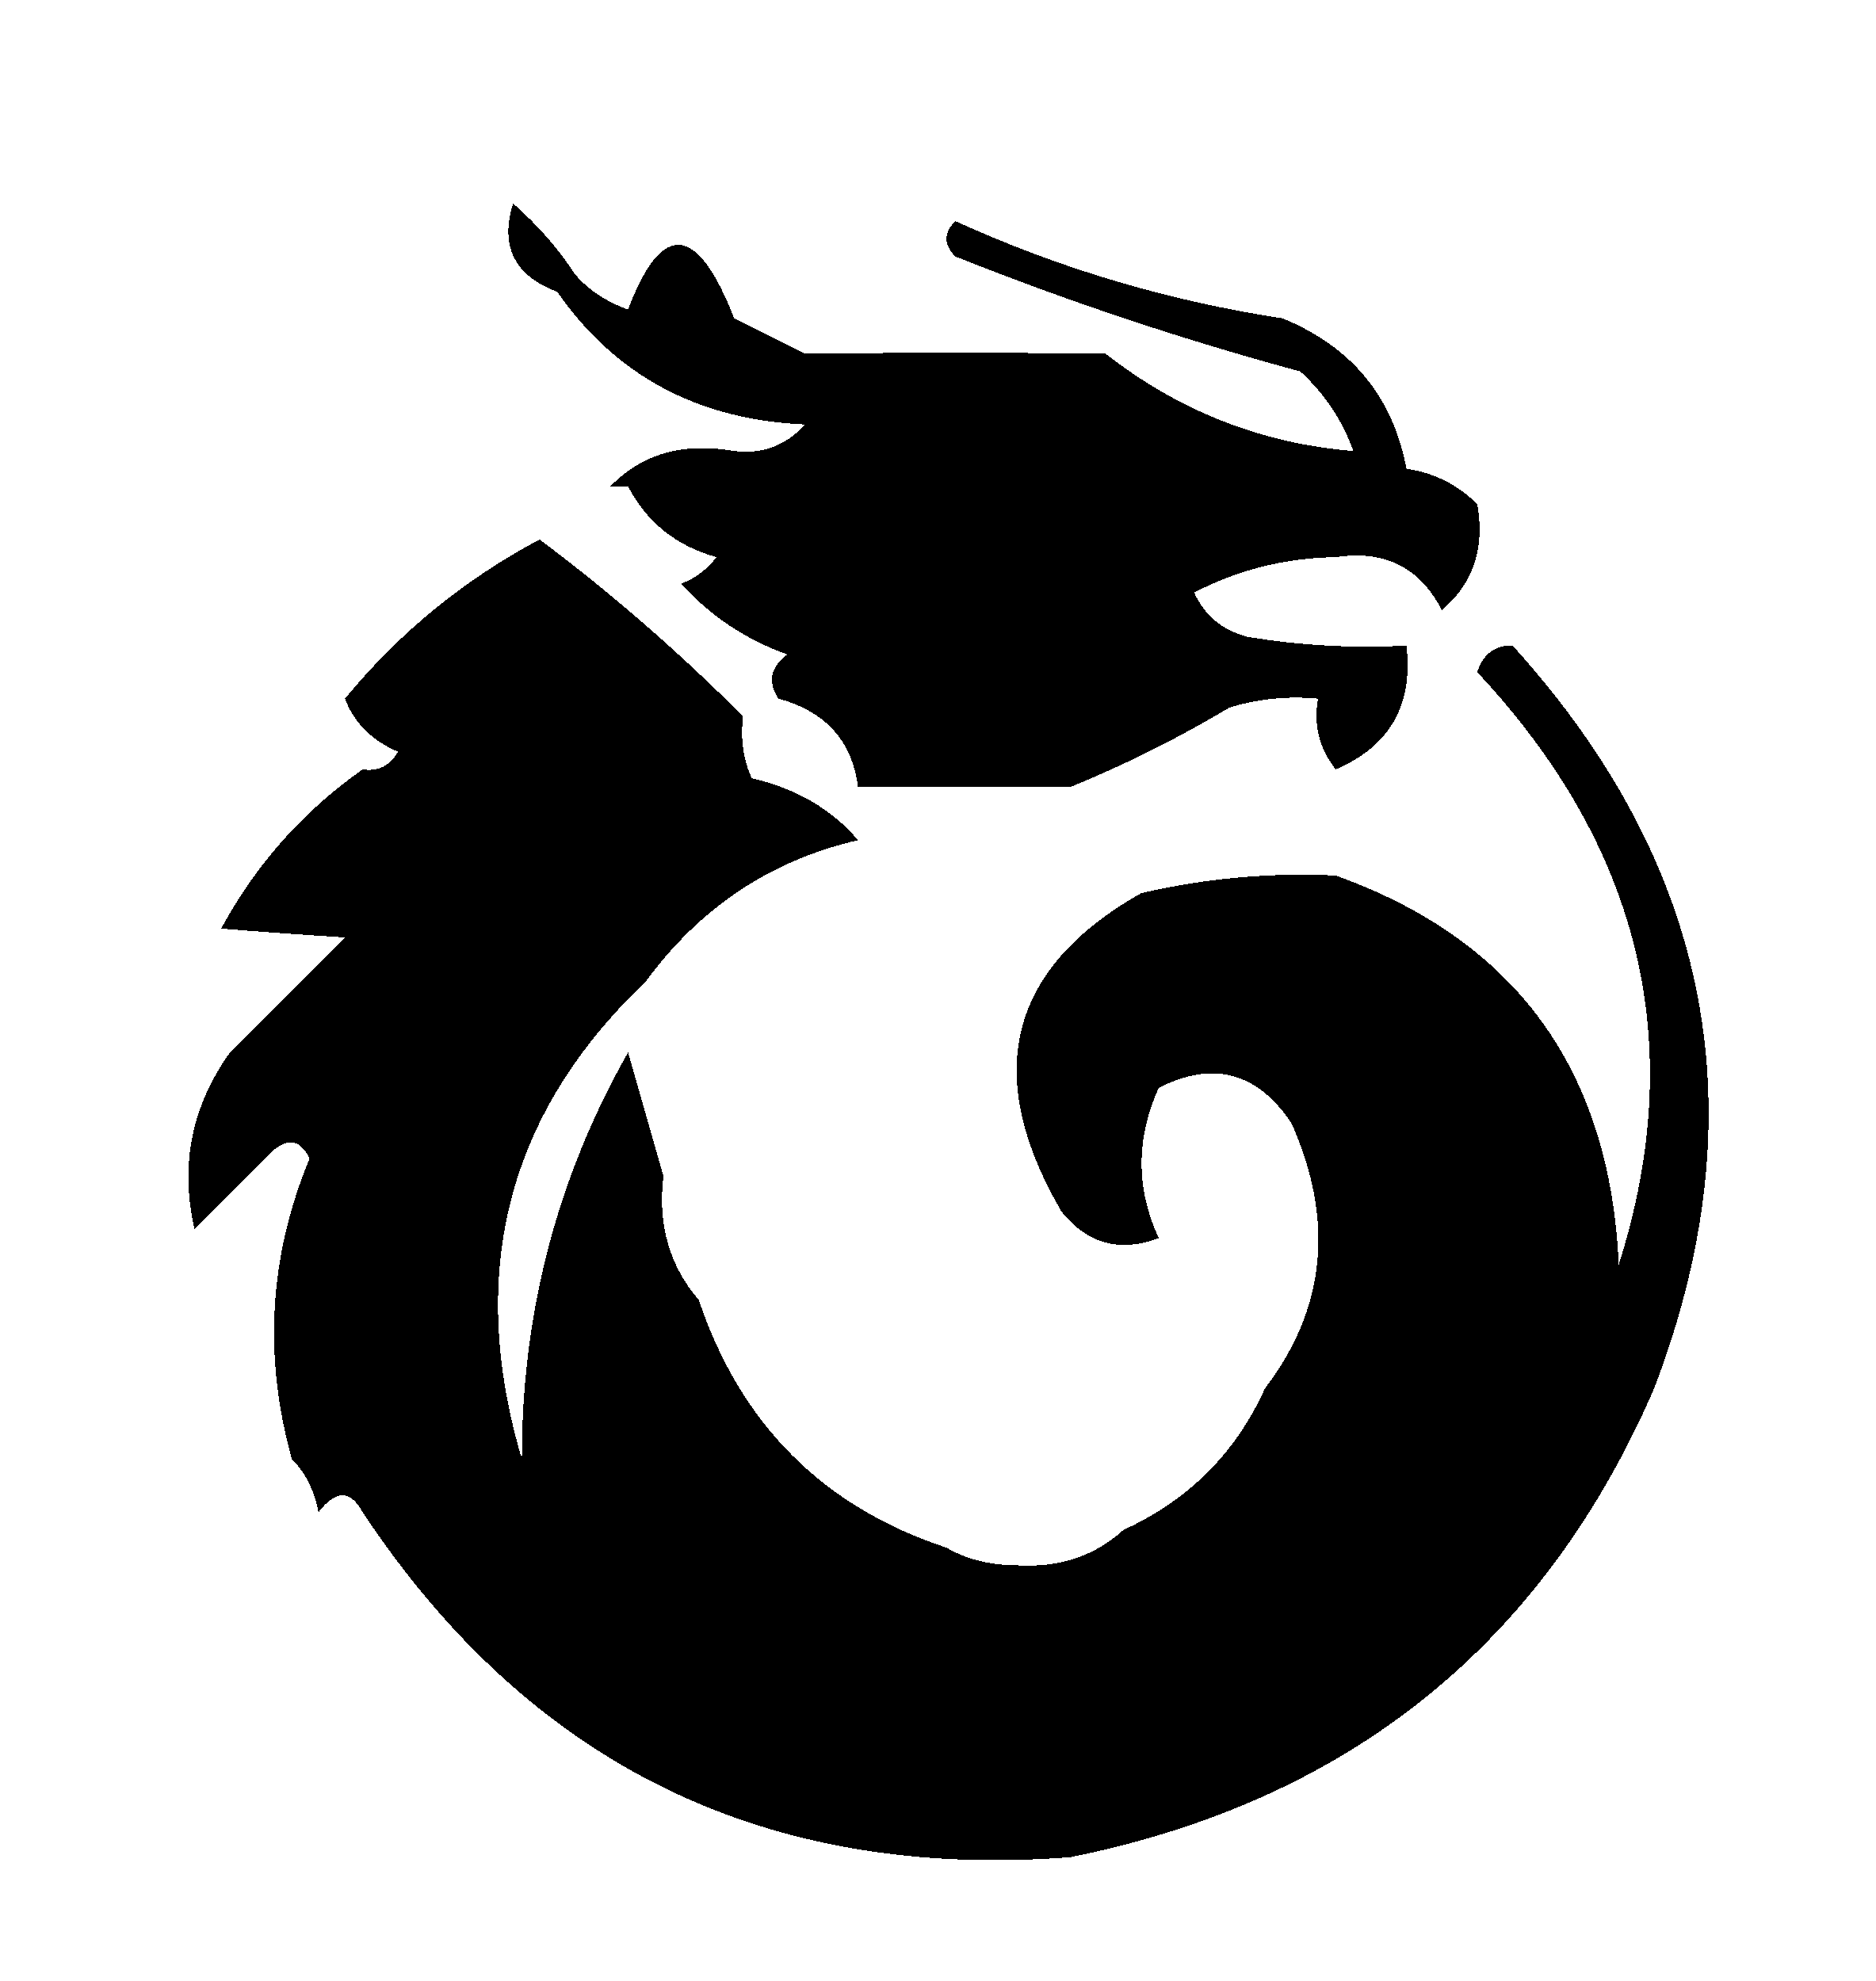
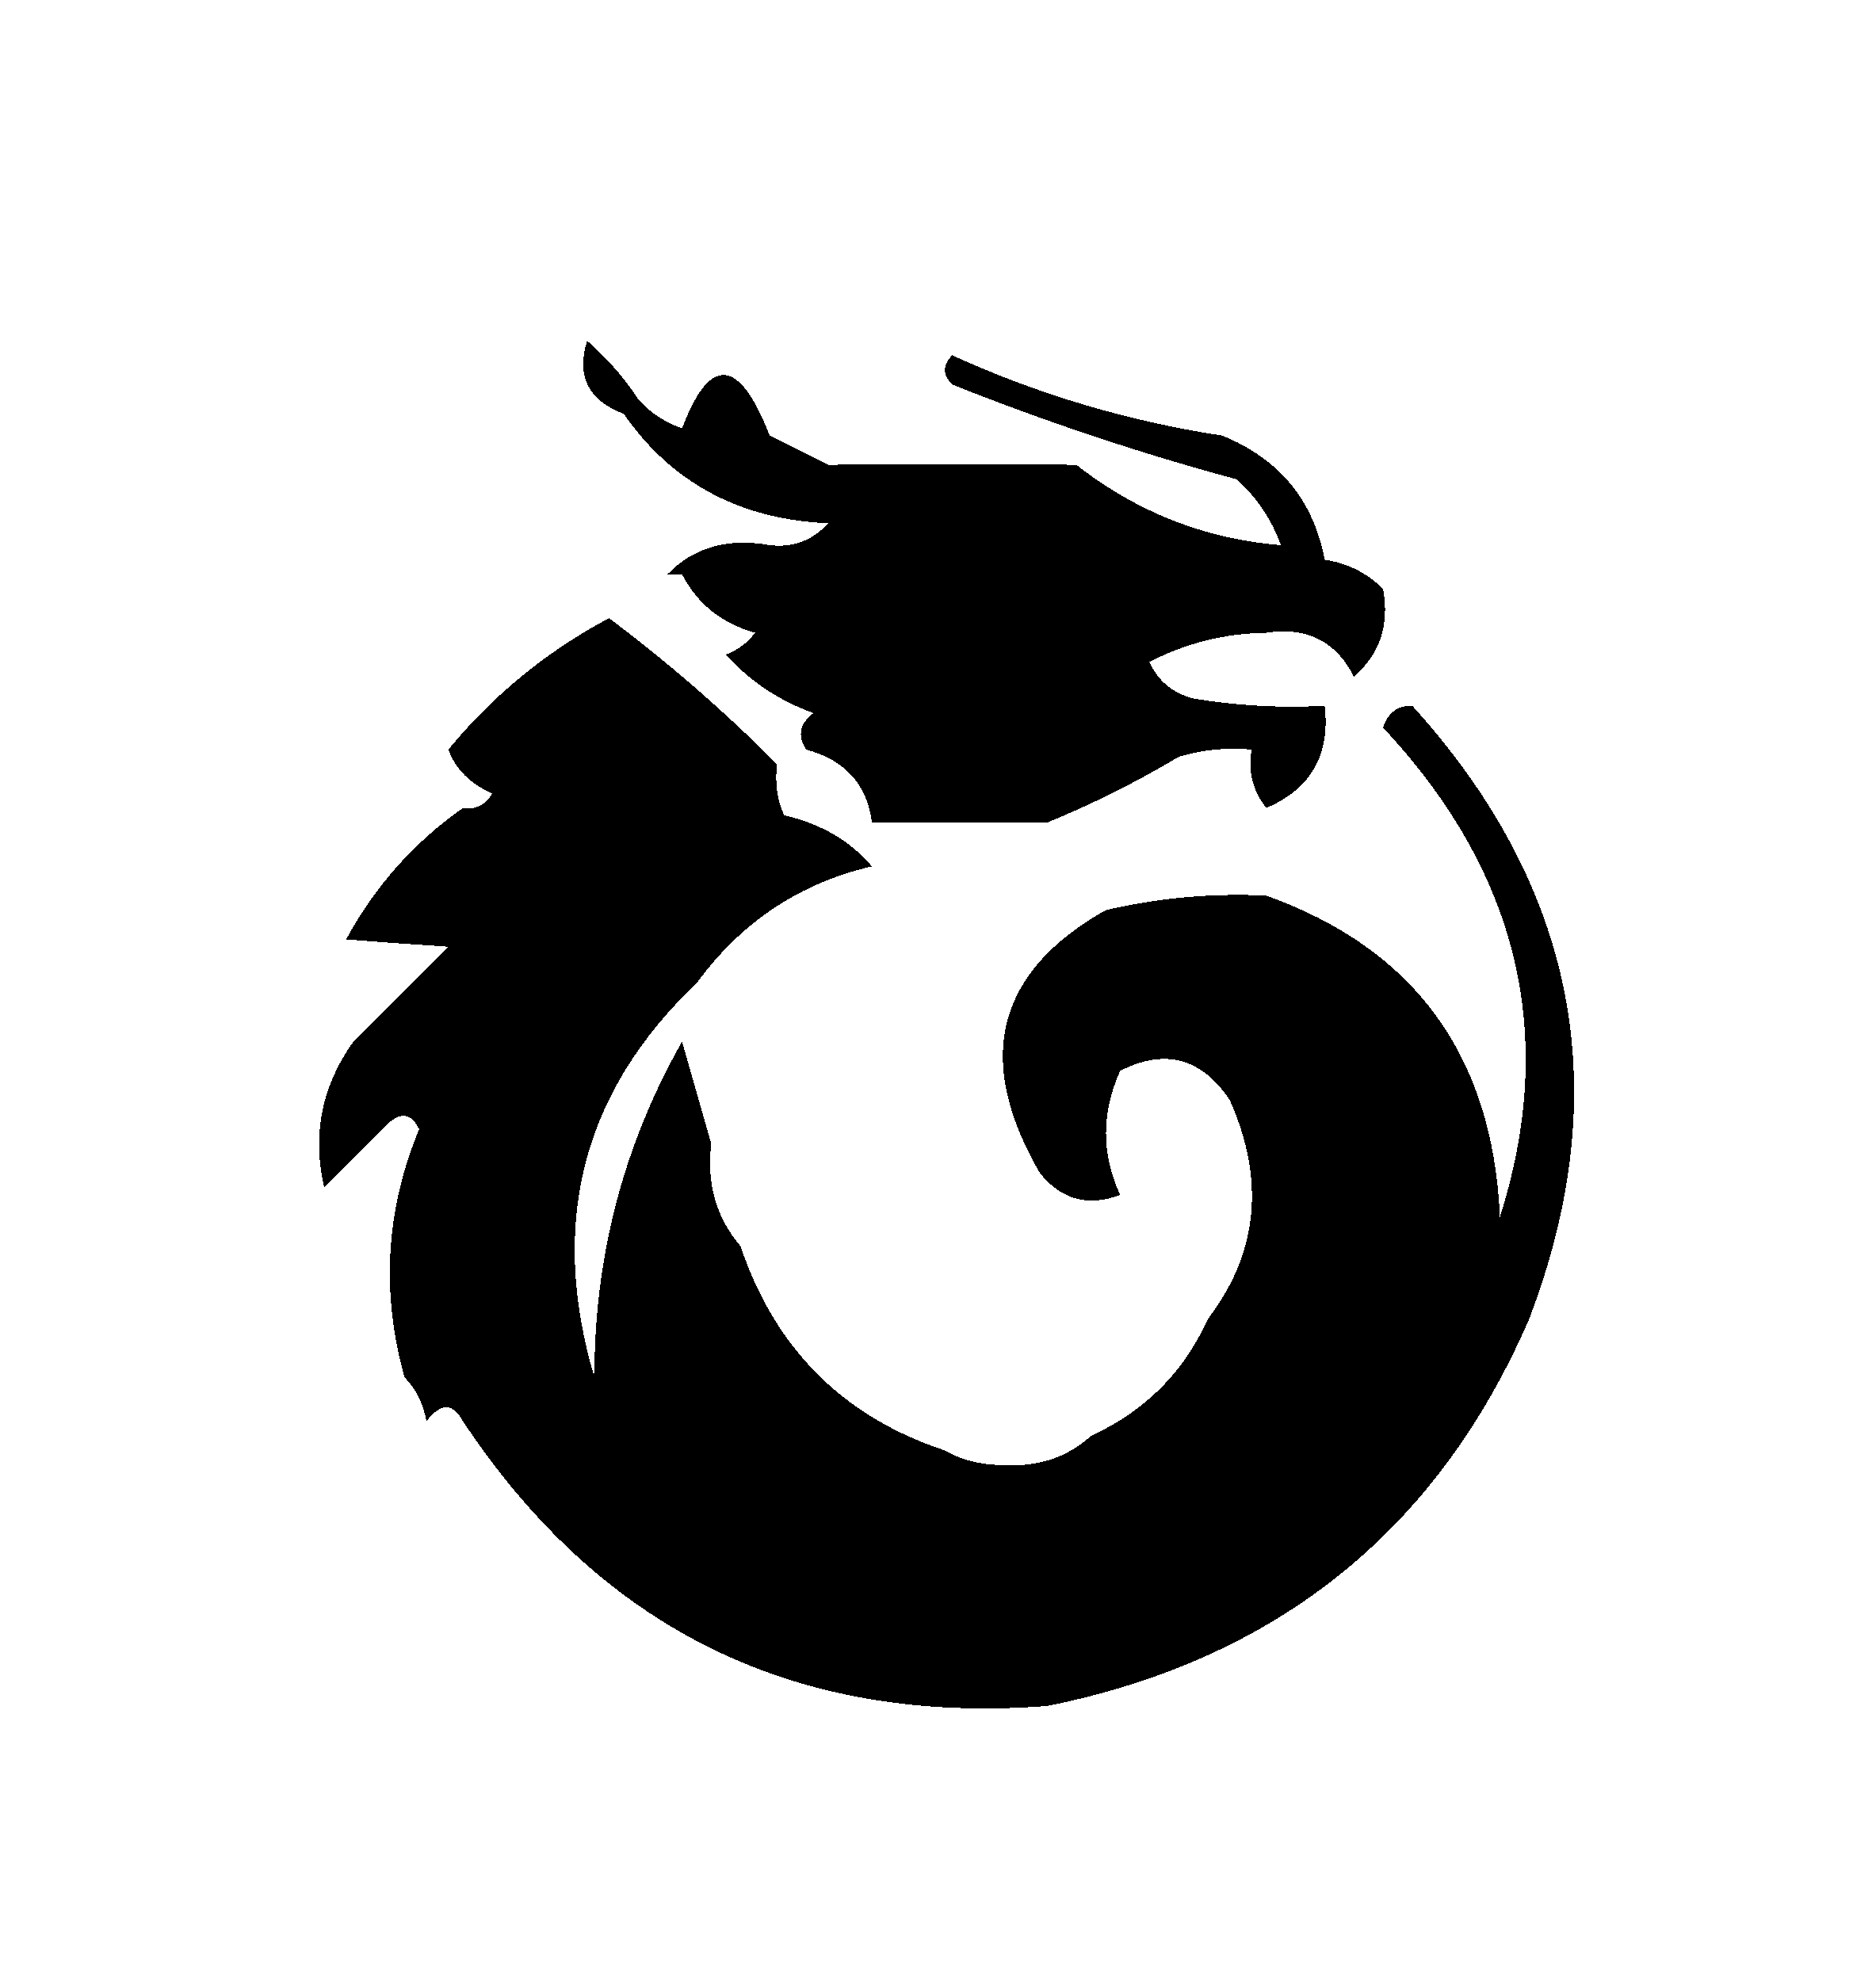
- <svg xmlns="http://www.w3.org/2000/svg" version="1.1" width="106px" height="112px" style="shape-rendering:crispEdges; text-rendering:geometricPrecision; image-rendering:optimizeQuality; fill-rule:evenodd; clip-rule:evenodd">
+ <svg xmlns="http://www.w3.org/2000/svg" version="1.1" width="106px" height="112px" style="shape-rendering:crispEdges; text-rendering:geometricPrecision; image-rendering:optimizeQuality; fill-rule:evenodd; clip-rule:evenodd" viewBox="-11.2 -11.2 128.4 134.4" preserveAspectRatio="xMidYMid meet">
  <g>
    <path style="opacity:0" fill="none" d="M -0.5,-0.5 C 34.833,-0.5 70.167,-0.5 105.5,-0.5C 105.5,36.833 105.5,74.167 105.5,111.5C 70.167,111.5 34.833,111.5 -0.5,111.5C -0.5,74.167 -0.5,36.833 -0.5,-0.5 Z" />
  </g>
  <g>
    <path style="opacity:1" fill="#000000" d="M 32.5,15.5 C 31.833,15.5 31.5,15.833 31.5,16.5C 29.086,15.594 28.253,13.928 29,11.5C 30.376,12.705 31.542,14.038 32.5,15.5 Z" />
  </g>
  <g>
    <path style="opacity:1" fill="#000000" d="M 79.5,26.5 C 78.609,25.89 77.609,25.557 76.5,25.5C 75.882,23.771 74.882,22.271 73.5,21C 66.87,19.208 60.37,17.041 54,14.5C 53.333,13.833 53.333,13.167 54,12.5C 59.88,15.18 66.047,17.013 72.5,18C 76.402,19.6 78.736,22.433 79.5,26.5 Z" />
  </g>
  <g>
    <path style="opacity:1" fill="#000000" d="M 76.5,25.5 C 77.609,25.557 78.609,25.89 79.5,26.5C 81.062,26.733 82.395,27.399 83.5,28.5C 83.949,30.977 83.282,32.977 81.5,34.5C 80.271,32.082 78.271,31.082 75.5,31.5C 72.669,31.541 70.002,32.208 67.5,33.5C 68.09,34.799 69.09,35.632 70.5,36C 73.482,36.498 76.482,36.665 79.5,36.5C 79.894,39.857 78.561,42.191 75.5,43.5C 74.571,42.311 74.238,40.978 74.5,39.5C 72.801,39.34 71.134,39.507 69.5,40C 66.609,41.727 63.609,43.227 60.5,44.5C 56.5,44.5 52.5,44.5 48.5,44.5C 48.17,41.891 46.67,40.224 44,39.5C 43.383,38.551 43.549,37.718 44.5,37C 42.156,36.163 40.156,34.829 38.5,33C 39.308,32.692 39.975,32.192 40.5,31.5C 38.228,30.866 36.561,29.532 35.5,27.5C 37.5,26.833 39.5,26.167 41.5,25.5C 43.103,25.688 44.437,25.188 45.5,24C 39.461,23.739 34.794,21.239 31.5,16.5C 31.5,15.833 31.833,15.5 32.5,15.5C 33.261,16.391 34.261,17.058 35.5,17.5C 37.411,12.464 39.411,12.631 41.5,18C 42.833,18.667 44.167,19.333 45.5,20C 51.162,19.927 56.829,19.927 62.5,20C 66.643,23.241 71.31,25.074 76.5,25.5 Z" />
  </g>
  <g>
    <path style="opacity:0" fill="#f3cdcb" d="M 59.5,25.5 C 60.568,24.566 61.901,24.232 63.5,24.5C 63.719,25.675 63.386,26.675 62.5,27.5C 61.482,26.808 60.482,26.141 59.5,25.5 Z" />
  </g>
  <g>
    <path style="opacity:1" fill="#000000" d="M 41.5,25.5 C 39.5,26.167 37.5,26.833 35.5,27.5C 35.167,27.5 34.833,27.5 34.5,27.5C 36.279,25.657 38.612,24.99 41.5,25.5 Z" />
  </g>
  <g>
    <path style="opacity:0" fill="#f2dfde" d="M 34.5,27.5 C 34.833,27.5 35.167,27.5 35.5,27.5C 36.561,29.532 38.228,30.866 40.5,31.5C 39.975,32.192 39.308,32.692 38.5,33C 40.156,34.829 42.156,36.163 44.5,37C 43.549,37.718 43.383,38.551 44,39.5C 46.67,40.224 48.17,41.891 48.5,44.5C 52.5,44.5 56.5,44.5 60.5,44.5C 56.443,45.069 52.443,46.069 48.5,47.5C 47.019,45.753 45.019,44.586 42.5,44C 42.018,42.992 41.852,41.825 42,40.5C 38.366,36.852 34.533,33.519 30.5,30.5C 32.076,29.857 33.41,28.857 34.5,27.5 Z" />
  </g>
  <g>
    <path style="opacity:0" fill="#dc9896" d="M 19.5,39.5 C 20.006,40.859 21.006,41.859 22.5,42.5C 22.043,43.297 21.376,43.631 20.5,43.5C 19.722,42.844 19.056,42.011 18.5,41C 18.57,40.235 18.903,39.735 19.5,39.5 Z" />
  </g>
  <g>
    <path style="opacity:1" fill="#000000" d="M 85.5,36.5 C 96.782,48.944 99.448,62.944 93.5,78.5C 92.551,76.263 91.884,73.929 91.5,71.5C 95.445,59.09 92.779,47.923 83.5,38C 83.836,36.97 84.503,36.47 85.5,36.5 Z" />
  </g>
  <g>
    <path style="opacity:0" fill="#f8f0ef" d="M 83.5,28.5 C 84.811,30.56 84.811,32.727 83.5,35C 84.416,35.278 85.082,35.778 85.5,36.5C 84.503,36.47 83.836,36.97 83.5,38C 92.779,47.923 95.445,59.09 91.5,71.5C 91.011,60.482 85.677,53.149 75.5,49.5C 72.36,48.359 69.027,48.193 65.5,49C 64.944,49.383 64.611,49.883 64.5,50.5C 56.995,54.746 55.495,60.746 60,68.5C 61.466,70.325 63.299,70.825 65.5,70C 64.205,67.199 64.205,64.366 65.5,61.5C 68.567,59.948 71.067,60.614 73,63.5C 75.445,68.99 74.945,73.99 71.5,78.5C 71.179,76.952 70.179,76.285 68.5,76.5C 68.252,72.032 65.918,70.532 61.5,72C 62.949,73.117 64.616,73.784 66.5,74C 66,74.5 65.5,75 65,75.5C 59.791,73.957 54.624,72.624 49.5,71.5C 51.5,71.5 53.5,71.5 55.5,71.5C 55.007,69.194 54.674,66.861 54.5,64.5C 55.461,62.735 55.795,60.735 55.5,58.5C 52.5,58.5 49.5,58.5 46.5,58.5C 45.833,58.5 45.167,58.5 44.5,58.5C 42.744,59.552 42.077,61.219 42.5,63.5C 40.77,62.024 39.437,62.358 38.5,64.5C 39.262,64.911 40.262,65.077 41.5,65C 38.214,67.132 37.547,69.965 39.5,73.5C 37.837,71.561 37.171,69.228 37.5,66.5C 37.5,64.5 37.5,62.5 37.5,60.5C 38.765,58.643 38.432,56.976 36.5,55.5C 39.557,51.312 43.557,48.646 48.5,47.5C 52.443,46.069 56.443,45.069 60.5,44.5C 63.609,43.227 66.609,41.727 69.5,40C 71.134,39.507 72.801,39.34 74.5,39.5C 74.238,40.978 74.571,42.311 75.5,43.5C 78.561,42.191 79.894,39.857 79.5,36.5C 76.482,36.665 73.482,36.498 70.5,36C 69.09,35.632 68.09,34.799 67.5,33.5C 70.002,32.208 72.669,31.541 75.5,31.5C 78.271,31.082 80.271,32.082 81.5,34.5C 83.282,32.977 83.949,30.977 83.5,28.5 Z" />
  </g>
  <g>
    <path style="opacity:0" fill="#d98282" d="M 75.5,49.5 C 71.766,49.323 68.099,49.656 64.5,50.5C 64.611,49.883 64.944,49.383 65.5,49C 69.027,48.193 72.36,48.359 75.5,49.5 Z" />
  </g>
  <g>
    <path style="opacity:01" fill="#000000" d="M 30.5,30.5 C 34.533,33.519 38.366,36.852 42,40.5C 41.852,41.825 42.018,42.992 42.5,44C 45.019,44.586 47.019,45.753 48.5,47.5C 43.557,48.646 39.557,51.312 36.5,55.5C 28.697,62.901 26.363,71.9 29.5,82.5C 29.484,74.256 31.484,66.59 35.5,59.5C 36.167,61.833 36.833,64.167 37.5,66.5C 37.171,69.228 37.837,71.561 39.5,73.5C 41.869,80.535 46.535,85.202 53.5,87.5C 54.622,88.156 55.955,88.489 57.5,88.5C 59.883,88.639 61.883,87.972 63.5,86.5C 67.188,84.812 69.855,82.145 71.5,78.5C 74.945,73.99 75.445,68.99 73,63.5C 71.067,60.614 68.567,59.948 65.5,61.5C 64.205,64.366 64.205,67.199 65.5,70C 63.299,70.825 61.466,70.325 60,68.5C 55.495,60.746 56.995,54.746 64.5,50.5C 68.099,49.656 71.766,49.323 75.5,49.5C 85.677,53.149 91.011,60.482 91.5,71.5C 91.884,73.929 92.551,76.263 93.5,78.5C 87.218,93.001 76.218,101.835 60.5,105C 43.331,106.323 29.998,99.823 20.5,85.5C 19.811,84.226 18.977,84.226 18,85.5C 17.768,84.263 17.268,83.263 16.5,82.5C 14.878,76.676 15.211,71.009 17.5,65.5C 16.998,64.479 16.332,64.312 15.5,65C 14,66.5 12.5,68 11,69.5C 10.159,65.88 10.826,62.546 13,59.5C 15.167,57.333 17.333,55.167 19.5,53C 17.005,52.843 14.672,52.676 12.5,52.5C 14.475,48.859 17.142,45.859 20.5,43.5C 21.376,43.631 22.043,43.297 22.5,42.5C 21.006,41.859 20.006,40.859 19.5,39.5C 22.561,35.774 26.227,32.774 30.5,30.5 Z" />
  </g>
  <g>
    <path style="opacity:0" fill="#fbf9f9" d="M 42.5,63.5 C 42.187,66.247 42.52,68.913 43.5,71.5C 44.297,71.043 44.631,70.376 44.5,69.5C 46.296,68.234 46.63,68.567 45.5,70.5C 46.689,71.429 48.022,71.762 49.5,71.5C 54.624,72.624 59.791,73.957 65,75.5C 65.5,75 66,74.5 66.5,74C 64.616,73.784 62.949,73.117 61.5,72C 65.918,70.532 68.252,72.032 68.5,76.5C 70.179,76.285 71.179,76.952 71.5,78.5C 69.855,82.145 67.188,84.812 63.5,86.5C 60.214,87.207 56.881,87.54 53.5,87.5C 46.535,85.202 41.869,80.535 39.5,73.5C 37.547,69.965 38.214,67.132 41.5,65C 40.262,65.077 39.262,64.911 38.5,64.5C 39.437,62.358 40.77,62.024 42.5,63.5 Z" />
  </g>
  <g>
    <path style="opacity:0" fill="#dea7a4" d="M 44.5,58.5 C 43.213,62.268 43.213,65.935 44.5,69.5C 44.631,70.376 44.297,71.043 43.5,71.5C 42.52,68.913 42.187,66.247 42.5,63.5C 42.077,61.219 42.744,59.552 44.5,58.5 Z" />
  </g>
  <g>
    <path style="opacity:0" fill="#000000" d="M 44.5,58.5 C 45.167,58.5 45.833,58.5 46.5,58.5C 48.74,59.264 51.073,60.098 53.5,61C 54.337,62.011 54.67,63.178 54.5,64.5C 54.674,66.861 55.007,69.194 55.5,71.5C 53.5,71.5 51.5,71.5 49.5,71.5C 48.022,71.762 46.689,71.429 45.5,70.5C 46.63,68.567 46.296,68.234 44.5,69.5C 43.213,65.935 43.213,62.268 44.5,58.5 Z" />
  </g>
  <g>
    <path style="opacity:0" fill="#000000" d="M 35.5,59.5 C 36.623,58.243 37.289,58.576 37.5,60.5C 37.5,62.5 37.5,64.5 37.5,66.5C 36.833,64.167 36.167,61.833 35.5,59.5 Z" />
  </g>
  <g>
    <path style="opacity:0" fill="#dfaaac" d="M 46.5,58.5 C 49.5,58.5 52.5,58.5 55.5,58.5C 55.795,60.735 55.461,62.735 54.5,64.5C 54.67,63.178 54.337,62.011 53.5,61C 51.073,60.098 48.74,59.264 46.5,58.5 Z" />
  </g>
  <g>
    <path style="opacity:0" fill="#efd2cf" d="M 36.5,55.5 C 38.432,56.976 38.765,58.643 37.5,60.5C 37.289,58.576 36.623,58.243 35.5,59.5C 31.484,66.59 29.484,74.256 29.5,82.5C 26.363,71.9 28.697,62.901 36.5,55.5 Z" />
  </g>
  <g>
    <path style="opacity:0" fill="#d3888b" d="M 16.5,82.5 C 17.268,83.263 17.768,84.263 18,85.5C 18.977,84.226 19.811,84.226 20.5,85.5C 19.292,86.234 17.959,86.567 16.5,86.5C 16.5,85.167 16.5,83.833 16.5,82.5 Z" />
  </g>
  <g>
    <path style="opacity:0" fill="#e5a5a8" d="M 63.5,86.5 C 61.883,87.972 59.883,88.639 57.5,88.5C 55.955,88.489 54.622,88.156 53.5,87.5C 56.881,87.54 60.214,87.207 63.5,86.5 Z" />
  </g>
</svg>
